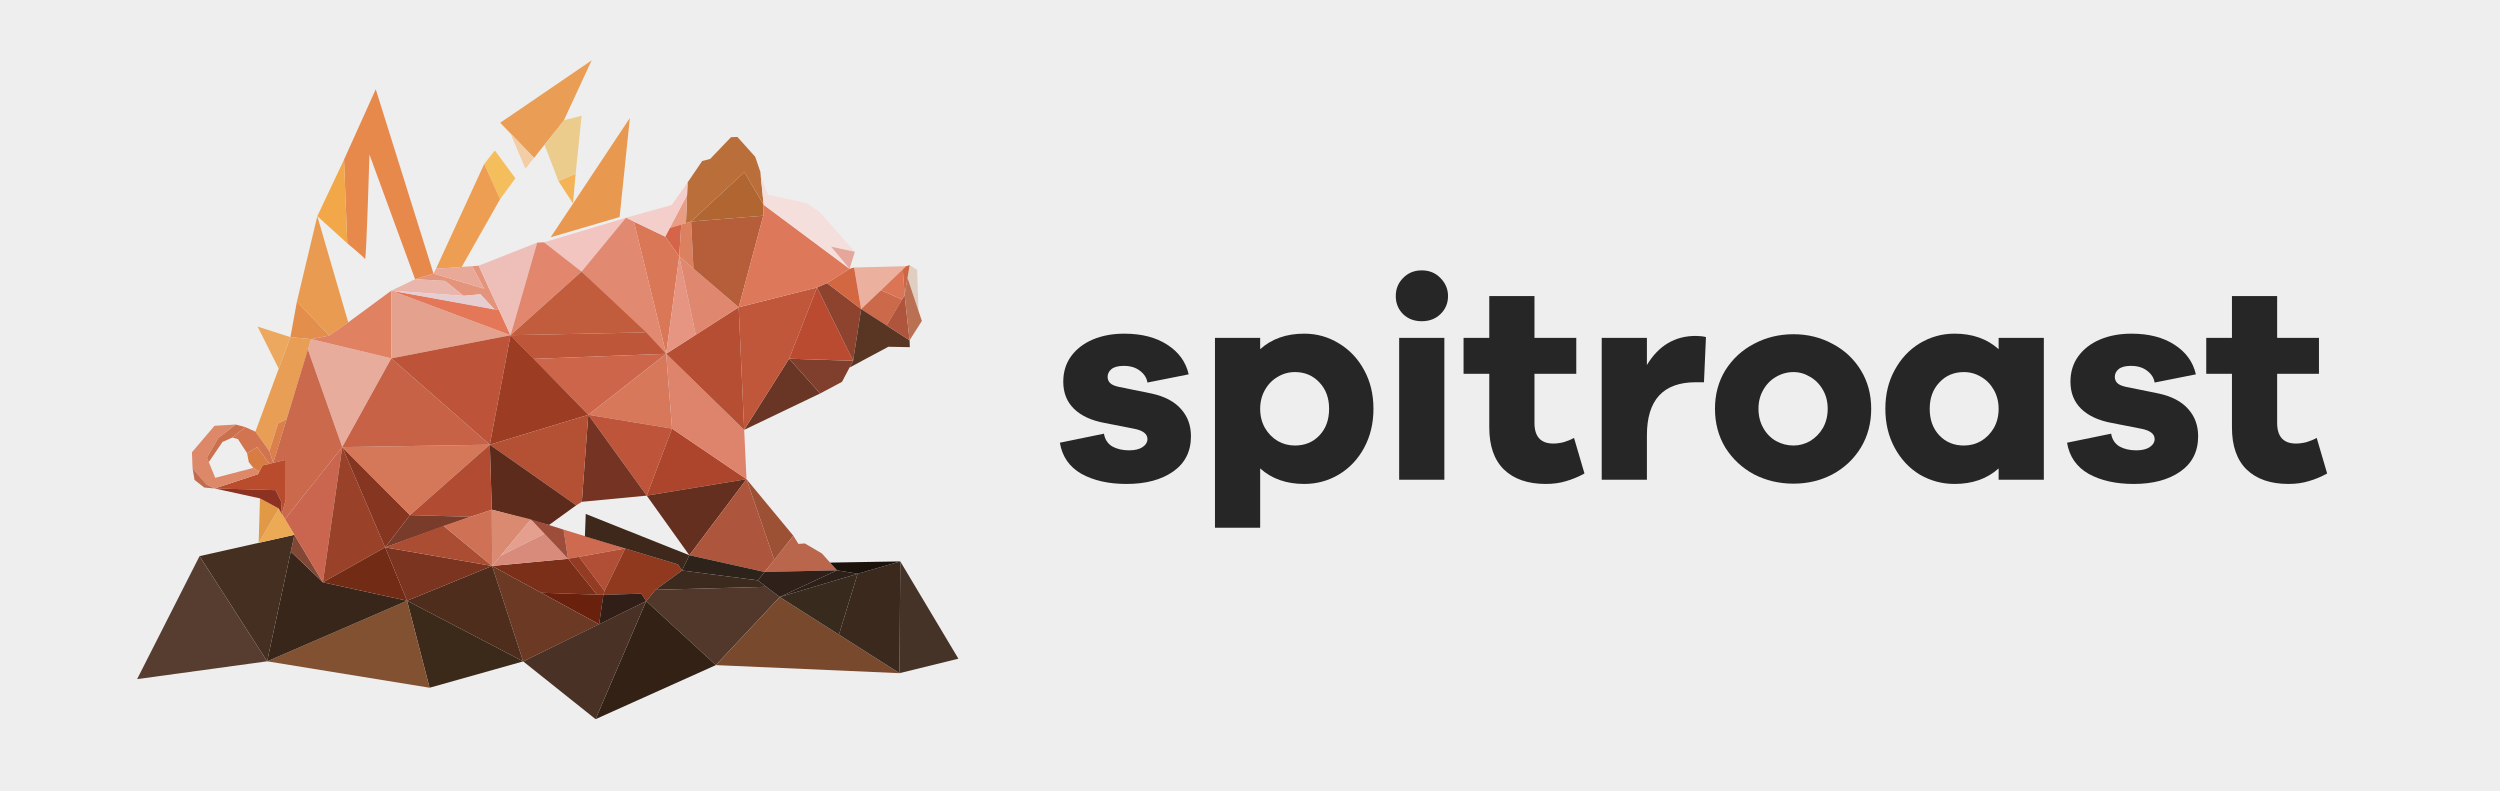
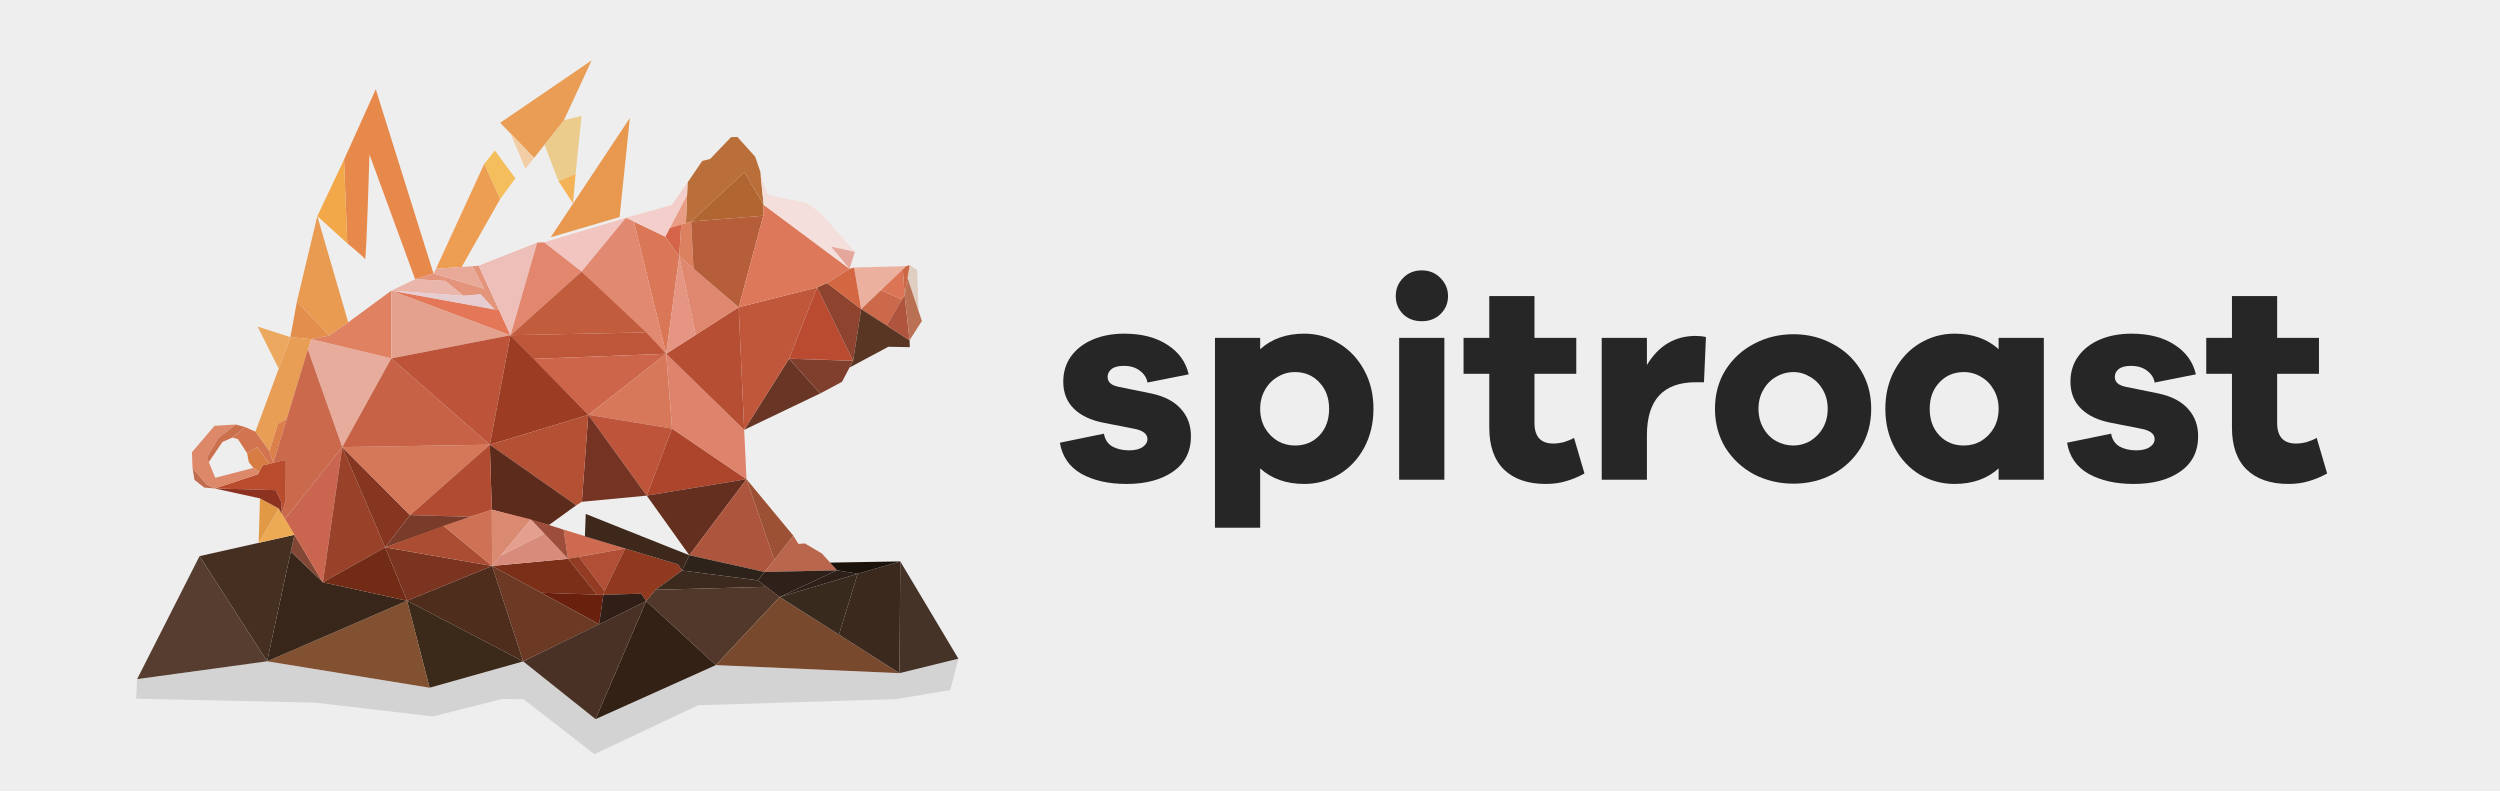
<svg xmlns="http://www.w3.org/2000/svg" id="SPITROAST" width="1280mm" height="405mm" version="1.1" viewBox="0 0 1280 405">
  <rect id="bg" width="1280" height="405" fill="#eee" />
  <g id="traced-polygons">
+     <path d="m70.195 347.71-0.499 10.012 91.608 2.037 60.408 7.062 35.393-8.939 10.951 0.092 36.254 28.159 53.133-25.037 101.49-3.167 27.605-4.636 4.15-16.042-30.15 7.419-94.024-4.13-61.592 27.668-37.068-29.574-47.9 13.49-83.186-13.527z" fill-opacity=".114" />
    <path d="m288.56 271.17 31.539 9.651-29.26 5.293z" fill="#ce6a4f" />
    <path d="m320.1 280.82-10.613 21.76-13.04-17.467z" fill="#b14e36" />
    <path d="m320.1 280.82 26.971 8.141 2.128 3.142-13.594 9.876-4.746 5.805-2.537-3.83-19.388 0.619 0.553-1.994z" fill="#91391e" />
    <path d="m309.49 302.58-0.553 1.994-3.283-0.11-14.81-18.351 5.607-1z" fill="#943b23" />
    <path d="m290.84 286.11-38.896 3.657 25.168 13.729 28.538 0.965z" fill="#7b2f18" />
    <path d="m277.12 303.49 28.538 0.965 3.283 0.11-2.194 15.08z" fill="#69200d" />
    <path d="m306.74 319.65 2.194-15.08 19.388-0.619 2.537 3.83z" fill="#301e17" />
    <path d="m267.86 338.63 38.879-18.984-54.795-29.884z" fill="#6c3a24" />
    <path d="m267.86 338.63-59.449-31.057 43.533-17.811z" fill="#4e2d1d" />
    <path d="m267.86 338.63-47.908 13.488-11.541-44.545z" fill="#3b291a" />
    <path d="m219.96 352.12-11.541-44.545-71.645 31.018z" fill="#825132" />
    <path d="m208.41 307.58-71.645 31.018 12.121-56.212 16.432 15.766z" fill="#372619" />
    <path d="m165.32 298.15-14.583-24.338-1.85 8.572z" fill="#824735" />
    <path d="m136.77 338.6 13.971-64.785-48.566 10.923z" fill="#452f21" />
    <path d="m351.21 114.21 0.826-20.772 7.49-11.012 4.074-1.052 10.675-11.142 3.28-0.116 9.089 10.119 2.637 7.666 1.712 16.972-9.89-16.712-27.24 25.247z" fill="#ba6f3a" />
    <path d="m342.86 116.76 8.349-2.549 0.567-14.359z" fill="#e89d84" />
    <path d="m340.61 121.16 7.159 10.095 1.024-16.316-5.934 1.82z" fill="#d56448" />
    <path d="m324.58 113.5 16.03 7.665 7.159 10.095-6.696 49.869z" fill="#d97757" />
    <path d="m320.46 111.5 20.155 9.662 11.164-21.309 0.259-6.413-8.153 11.523z" fill="#f3ceca" />
    <path d="m297.75 139.04 22.706-27.537-41.921 12.557z" fill="#f2c5c1" />
    <path d="m341.08 181.13-16.493-67.629-4.125-1.998-22.706 27.537z" fill="#e28971" />
    <path d="m470.26 159.1-0.685-20.875-3.824-2.466-1.105 6.505z" fill="#dfcfc2" />
    <path d="m281.94 121.49 40.546-61.075-5.246 50.704z" fill="#e8994f" />
    <path d="m293.36 104.16 1.37-15.185-8.828 3.712z" fill="#f4b356" />
    <path d="m294.73 88.971 3.044-29.689-9.052 2.256-9.896 12.688 7.075 18.456z" fill="#ebcc8d" />
    <path d="m256.1 62.862 17.35 17.982 15.277-19.306 14.202-30.643z" fill="#ea9d54" />
    <path d="m269.02 86.419-7.73-18.262 12.157 12.687z" fill="#f3cda6" />
    <path d="m253.37 77.044 10.52 14.234-7.831 10.674-8.133-18.006z" fill="#f4be5c" />
    <path d="m223.26 137.54 13.115-0.838 19.68-34.754-8.133-18.006z" fill="#ed9e52" />
-     <path d="m212.53 142.94-23.37-63.824s-1.603 54.651-2.275 53.522c-0.672-1.129-9.085-8.064-9.085-8.064l-1.653-42.864 16.241-36.016 29.564 94.361z" fill="#e8894c" />
-     <path d="m177.8 124.57-1.653-42.864-13.685 28.975z" fill="#f2a848" />
+     <path d="m212.54 142.94-23.376-63.821s-1.603 54.651-2.275 53.522c-0.672-1.129-9.085-8.064-9.085-8.064l-1.653-42.864 16.241-36.016 29.57 94.356z" fill="#e8894c" />
+     <path d="m177.8 124.57-1.653-42.864-13.685 28.971z" fill="#f2a848" />
    <path d="m178.3 165.05-9.729 6.731-16.544-17.412 10.436-43.69z" fill="#e99b51" />
    <path d="m168.57 171.79-16.544-17.412-3.344 18.247 10.647 1.023z" fill="#e48e4c" />
    <path d="m148.69 172.62-17.928 48.377 7.191 10.002 4.401-14.099 4.397-2.267 12.585-40.99z" fill="#e89e55" />
    <path d="m131.89 167.21 10.833 21.57 5.966-16.157z" fill="#eca85f" />
    <path d="m146.75 214.63-4.397 2.267-4.401 14.099 1.987 5.964z" fill="#db7f4b" />
    <path d="m159.33 173.64-1.701 5.334 17.603 49.928 25.129-45.43z" fill="#e8ac9d" />
    <path d="m157.63 178.98 17.603 49.928-29.37 36.889-1.596-2.655 2.014-7.187 0.034-20.549-6.381 1.558z" fill="#ca694c" />
    <path d="m175.23 228.91-9.912 69.242-19.459-32.352z" fill="#ca664f" />
    <path d="m165.32 298.15 31.862-17.899-21.951-51.342z" fill="#9a412a" />
    <path d="m142.72 260.35-10.293 17.557 18.313-4.1z" fill="#ebaa53" />
    <path d="m132.43 277.91 10.293-17.557-9.609-5.177z" fill="#e19945" />
    <path d="m144.27 263.14-0.34-6.371-2.791-5.813-31.237-0.86 22.163-7.296 2.328-4.509 11.926-2.889-0.034 20.549z" fill="#b94c2c" />
    <path d="m144.27 263.14-0.34-6.371-2.791-5.813-31.237-0.86 23.211 5.079 9.609 5.177z" fill="#8d3121" />
    <path d="m132.06 242.8-22.163 7.296-4.211-2.116-7.099-8.243-0.318-8.174 11.555-13.553 10.83-0.65-8.921 6.916-5.776 9.977 4.257 10.385 19.502-5.071 3.023 1.933z" fill="#dd8868" />
    <path d="m109.9 250.1-4.211-2.116-7.099-8.243 1.006 5.967 4.972 3.928z" fill="#c16c4f" />
    <path d="m105.96 234.26 5.776-9.977 8.921-6.916 4.878 1.293-6.541 5.369-5.088 2.239-7.026 10.352z" fill="#cb704d" />
    <path d="m119 224.03 2.82 0.793 4.699 7.204 5.15-3.106 6.33 8.66 1.941-0.613-1.987-5.964-7.191-10.002-5.221-2.341z" fill="#d37451" />
    <path d="m126.51 232.02 0.879 4.591 2.327 2.957 3.023 1.933 1.648-3.209 3.604-0.717-6.33-8.66z" fill="#d77d43" />
    <path d="m175.23 228.91 21.951 51.342 12.752-16.521z" fill="#863620" />
    <path d="m175.23 228.91 34.703 34.821 40.851-36.051z" fill="#d57759" />
    <path d="m175.23 228.91 75.554-1.229-50.425-44.201z" fill="#c76246" />
    <path d="m159.33 173.64 41.031 9.832-9e-3 -34.663-22.051 16.241-9.729 6.731z" fill="#e08161" />
    <path d="m200.36 183.48 61.022-11.857-61.032-22.806z" fill="#e4a18e" />
    <path d="m200.36 183.48 50.425 44.201 10.598-56.058z" fill="#bd543a" />
    <path d="m200.35 148.81 61.032 22.806-5.898-12.887z" fill="#e37758" />
-     <path d="m255.49 158.73-10.404-22.699-3.299 0.256 6.062 11.528-25.891-7.764-9.421 2.885 15.327 0.903 9.45 7.623 8.667-0.792 7.273 7.849z" fill="#e5947c" />
-     <path d="m247.85 147.82-6.062-11.528-18.525 1.255-1.305 2.509z" fill="#e9a998" />
-     <path d="m212.53 142.94-12.179 5.876 36.956 2.65-9.45-7.623z" fill="#eab5aa" />
+     <path d="m255.49 158.73-10.404-22.699-3.299 0.256 6.062 11.528-25.891-7.764-9.422 2.886 15.328 0.901 9.45 7.623 8.667-0.792 7.273 7.849z" fill="#e5947c" />
+     <path d="m247.85 147.82-6.062-11.528-18.525 1.255-1.306 2.504z" fill="#e9a998" />
+     <path d="m212.54 142.94-12.185 5.879 36.956 2.65-9.45-7.623z" fill="#eab5aa" />
    <path d="m253.25 158.52-7.273-7.849-8.667 0.792-36.956-2.65z" fill="#e6cdd2" />
    <path d="m245.08 136.03 29.941-11.824-13.638 47.41z" fill="#eebfb8" />
    <path d="m261.39 171.62 36.365-32.584-19.214-14.98-3.512 0.154z" fill="#e2876e" />
    <path d="m297.75 139.04-36.365 32.584 69.412-1.44z" fill="#c15c3c" />
    <path d="m330.8 170.18 10.277 10.946-67.959 2.618-11.73-12.123z" fill="#be5639" />
    <path d="m341.08 181.13-39.872 31.254-28.088-28.636z" fill="#cd654a" />
    <path d="m261.39 171.62 39.818 40.76-50.415 15.298z" fill="#9c3c22" />
    <path d="m341.08 181.13 3.018 38.326-42.89-7.072z" fill="#d7785b" />
    <path d="m344.09 219.45-12.962 34.312-29.928-41.384z" fill="#be553a" />
    <path d="m331.13 253.76-33.225 3.164 3.296-44.548z" fill="#753423" />
    <path d="m301.2 212.38-3.296 44.548-2.894 1.789-44.225-31.039z" fill="#b45034" />
    <path d="m250.79 227.68 1.028 33.269 29.24 7.857 13.957-10.087z" fill="#5d2b1c" />
    <path d="m250.79 227.68 1.028 33.269-10.932 3.64-30.947-0.858z" fill="#b14b31" />
    <path d="m240.88 264.59-43.699 15.663 12.752-16.521z" fill="#793c2b" />
    <path d="m165.32 298.15 43.092 9.428-11.23-27.328z" fill="#722b15" />
    <path d="m208.41 307.58 43.533-17.811-54.763-9.517z" fill="#7b3420" />
    <path d="m197.19 280.25 54.763 9.517-24.907-20.572z" fill="#ab4d33" />
    <path d="m227.04 269.19 24.775-8.247 0.132 28.82z" fill="#ce7154" />
    <path d="m251.95 289.77 19.89-23.847-20.022-4.973z" fill="#db8a72" />
    <path d="m271.84 265.92 6.95 7.375-22.563 11.344z" fill="#e49f8f" />
    <path d="m278.79 273.29 12.056 12.816-38.896 3.657 4.277-5.128z" fill="#d88b7a" />
    <path d="m271.84 265.92 16.726 5.247 2.28 14.943z" fill="#9e4d3b" />
    <path d="m299.47 274.63 47.609 14.331 2.128 3.142 3.731-7.817-53.036-21.138z" fill="#3d281b" />
    <path d="m344.09 219.45 38.121 25.879-51.082 8.433z" fill="#ad452c" />
    <path d="m382.21 245.33-1.19-25.252-39.949-38.953 3.018 38.326z" fill="#de846c" />
    <path d="m381.02 220.08 38.891-18.627-15.896-17.785z" fill="#693626" />
    <path d="m381.02 220.08-2.814-62.769-37.135 23.816z" fill="#b54e32" />
    <path d="m381.02 220.08 22.994-36.412 14.313-36.475-40.121 10.118z" fill="#c0563a" />
    <path d="m404.02 183.67 15.896 17.785 11.193-5.967 5.668-10.772z" fill="#803f2c" />
    <path d="m436.78 184.71-18.445-37.521-14.313 36.475z" fill="#ba4b31" />
    <path d="m436.78 184.71 4.13-26.463-17.484-13.309-5.091 2.25z" fill="#8d432d" />
    <path d="m440.91 158.25-3.623-21.286 26.625-0.678z" fill="#ecb09f" />
    <path d="m440.91 158.25 10.122-9.647 10.833 4.711-7.947 13.366z" fill="#cc694a" />
    <path d="m440.91 158.25 24.798 15.982 0.122 3.521-10.992-0.211-19.882 10.642 1.825-3.472z" fill="#593524" />
    <path d="m453.91 166.68 11.79 7.552-2.539-23.184z" fill="#b0553d" />
    <path d="m461.86 153.31 1.304-2.266-0.92-13.176-11.217 10.731z" fill="#db7556" />
    <path d="m465.7 174.23 6.303-9.897-7.361-22.074-1.481 8.787z" fill="#ba7153" />
    <path d="m463.17 151.05 2.586-15.292-1.843 0.53-1.663 1.586z" fill="#cc6745" />
    <path d="m347.77 131.26 8.461 40.201-15.157 9.668z" fill="#e69583" />
    <path d="m356.23 171.46 21.978-14.148-30.439-26.053z" fill="#df886f" />
    <path d="m347.77 131.26 7.291 6.25-1.198-24.098-5.068 1.533z" fill="#dc8160" />
    <path d="m378.21 157.31-23.148-19.804-1.198-24.098 36.93-2.959z" fill="#b65d39" />
    <path d="m390.99 104.87-0.2 5.576-36.93 2.959 27.24-25.247z" fill="#b16531" />
    <path d="m390.99 104.87 43.982 32.756-11.553 7.313-5.091 2.25-40.121 10.118 12.583-46.861z" fill="#dd785b" />
    <path d="m389.49 89.973 3.721 9.757 19.76 4.242 6.947 4.878 17.784 20.067-12.203-2.626 9.478 11.338-43.982-32.756z" fill="#f4dfdc" />
    <path d="m437.7 128.92-2.725 8.712-9.478-11.338z" fill="#e5a79c" />
    <path d="m434.98 137.63 2.308-0.664 3.623 21.286-17.484-13.309z" fill="#d26741" />
    <path d="m331.13 253.76 51.082-8.433-29.281 38.951z" fill="#652f1f" />
    <path d="m352.93 284.28 38.558 8.564 4.947-6.166-14.224-41.349z" fill="#ae563d" />
    <path d="m382.21 245.33 14.224 41.349 9.735-12.421z" fill="#9d5134" />
    <path d="m406.17 274.26-14.682 18.588 37.058-0.841-7.687-8.599-8.769-5.171-3.278 0.241z" fill="#ba664d" />
    <path d="m102.17 284.73 34.595 53.862-66.566 9.114z" fill="#573d2f" />
    <path d="m349.2 292.1 38.766 5.037 3.523-4.29-38.558-8.564z" fill="#2d231a" />
    <path d="m387.97 297.14 4.365 3.307-56.725 1.533 13.594-9.876z" fill="#3d2a1e" />
    <path d="m392.33 300.44-56.725 1.533-4.746 5.805 35.659 32.753 32.7-34.875z" fill="#51382b" />
    <path d="m399.22 305.66-11.253-8.523 3.523-4.29 37.058-0.841z" fill="#2f201a" />
    <path d="m399.22 305.66 61.324 39.006-94.024-4.13z" fill="#79492e" />
    <path d="m460.54 344.66 0.406-57.221-21.838 6.324-9.576 31.175z" fill="#3b291e" />
    <path d="m429.54 324.94 9.576-31.175-39.892 11.891z" fill="#392a1e" />
    <path d="m399.22 305.66 29.328-13.654 10.564 1.763z" fill="#2c2019" />
    <path d="m428.55 292 10.564 1.763 21.838-6.324-35.978 0.614z" fill="#1b120c" />
    <path d="m330.86 307.78 35.659 32.753-61.591 27.671z" fill="#332116" />
    <path d="m304.93 368.2-37.066-29.57 62.998-30.854z" fill="#493225" />
    <path d="m460.54 344.66 30.154-7.413-29.748-49.808z" fill="#453328" />
  </g>
  <g id="spitroast-text" fill="#262626" stroke-width=".265" aria-label="spitroast">
    <path d="m565.22 222.04q0.723 4.339 4.194 6.509 3.616 2.025 8.678 2.025 4.339 0 6.798-1.591 2.603-1.736 2.603-4.194 0-4.05-7.232-5.352l-14.753-2.893q-10.125-1.88-15.621-7.232-5.496-5.352-5.496-13.885 0-7.377 3.905-12.873 4.05-5.641 11.137-8.678t16.2-3.037q13.307 0 21.985 5.641 8.823 5.641 10.993 15.187l-21.117 4.194q-0.579-3.616-3.905-6.075-3.182-2.459-8.244-2.459-4.339 0-6.364 1.736-1.88 1.591-1.88 3.905 0 1.736 1.157 3.037t4.339 2.025l17.067 3.471q9.98 2.17 15.042 7.955 5.062 5.641 5.062 13.885 0 11.716-9.112 18.08-9.112 6.364-23.865 6.364-13.741 0-23.142-5.207-9.257-5.352-10.993-15.91z" />
    <path d="m667.77 170.83q9.546 0 17.646 4.918 8.244 4.918 13.018 13.741 4.773 8.678 4.773 19.816t-4.773 19.96q-4.773 8.823-13.018 13.741-8.1 4.773-17.646 4.773-13.741 0-22.564-7.955v30.374h-23.142v-97.197h23.142v5.786q8.823-7.955 22.564-7.955zm-4.773 57.277q7.666 0 12.584-5.207 4.918-5.207 4.918-13.596 0-8.244-4.918-13.451-4.918-5.352-12.584-5.352-4.773 0-8.823 2.459-4.05 2.314-6.509 6.653t-2.459 9.691q0 5.496 2.459 9.835 2.459 4.194 6.509 6.653 4.05 2.314 8.823 2.314z" />
    <path d="m727.94 138.43q5.786 0 9.546 3.905 3.905 3.905 3.905 9.257 0 5.496-3.905 9.257-3.761 3.616-9.546 3.616t-9.546-3.616q-3.761-3.761-3.761-9.257t3.761-9.257q3.761-3.905 9.546-3.905zm-11.571 34.569h23.142v72.609h-23.142z" />
    <path d="m811.25 242.43q-4.773 2.603-9.402 3.905-4.628 1.446-10.414 1.446-13.741 0-21.407-7.377-7.521-7.377-7.521-21.551v-27.481h-13.162v-18.369h13.162v-21.407h23.142v21.407h21.407v18.369h-21.407v25.167q0 10.559 9.691 10.559 2.459 0 5.352-0.723 2.893-0.868 5.207-2.17z" />
    <path d="m868.24 171.99q2.893 0 5.207 0.579l-1.012 23.142h-4.194q-25.023 0-25.023 27.192v22.708h-23.142v-72.609h23.142v13.885q8.968-14.898 25.023-14.898z" />
    <path d="m918.28 171.12q10.848 0 19.96 4.918 9.112 4.773 14.464 13.451t5.352 19.816-5.352 19.96q-5.352 8.678-14.464 13.596-9.112 4.773-19.96 4.773-10.993 0-20.249-4.773-9.112-4.918-14.609-13.596-5.352-8.823-5.352-19.96t5.352-19.816q5.496-8.678 14.609-13.451 9.257-4.918 20.249-4.918zm0 56.988q4.484 0 8.534-2.314 4.05-2.459 6.509-6.653 2.459-4.339 2.459-9.835t-2.459-9.691q-2.459-4.339-6.509-6.653-4.05-2.459-8.534-2.459-4.773 0-8.968 2.459-4.05 2.314-6.509 6.653-2.459 4.194-2.459 9.691t2.459 9.835q2.459 4.339 6.509 6.653 4.194 2.314 8.968 2.314z" />
    <path d="m1023.3 245.61v-5.786q-8.823 7.955-22.564 7.955-9.546 0-17.791-4.773-8.1-4.918-12.873-13.741t-4.773-19.96 4.773-19.816q4.773-8.823 12.873-13.741 8.244-4.918 17.791-4.918 13.741 0 22.564 7.955v-5.786h23.142v72.609zm-17.791-17.501q4.773 0 8.823-2.314 4.05-2.459 6.509-6.653 2.459-4.339 2.459-9.835 0-5.352-2.459-9.691-2.459-4.339-6.509-6.653-4.05-2.459-8.823-2.459-7.666 0-12.584 5.352-4.918 5.207-4.918 13.451 0 8.389 4.918 13.596 4.918 5.207 12.584 5.207z" />
    <path d="m1080.9 222.04q0.723 4.339 4.194 6.509 3.616 2.025 8.678 2.025 4.339 0 6.798-1.591 2.603-1.736 2.603-4.194 0-4.05-7.232-5.352l-14.753-2.893q-10.125-1.88-15.621-7.232-5.496-5.352-5.496-13.885 0-7.377 3.905-12.873 4.05-5.641 11.137-8.678t16.2-3.037q13.307 0 21.985 5.641 8.823 5.641 10.993 15.187l-21.117 4.194q-0.579-3.616-3.905-6.075-3.182-2.459-8.244-2.459-4.339 0-6.364 1.736-1.88 1.591-1.88 3.905 0 1.736 1.157 3.037t4.339 2.025l17.067 3.471q9.98 2.17 15.042 7.955 5.062 5.641 5.062 13.885 0 11.716-9.112 18.08-9.112 6.364-23.865 6.364-13.741 0-23.142-5.207-9.257-5.352-10.993-15.91z" />
    <path d="m1191.5 242.43q-4.773 2.603-9.402 3.905-4.628 1.446-10.414 1.446-13.741 0-21.406-7.377-7.521-7.377-7.521-21.551v-27.481h-13.162v-18.369h13.162v-21.407h23.142v21.407h21.407v18.369h-21.407v25.167q0 10.559 9.691 10.559 2.459 0 5.352-0.723 2.893-0.868 5.207-2.17z" />
  </g>
</svg>
